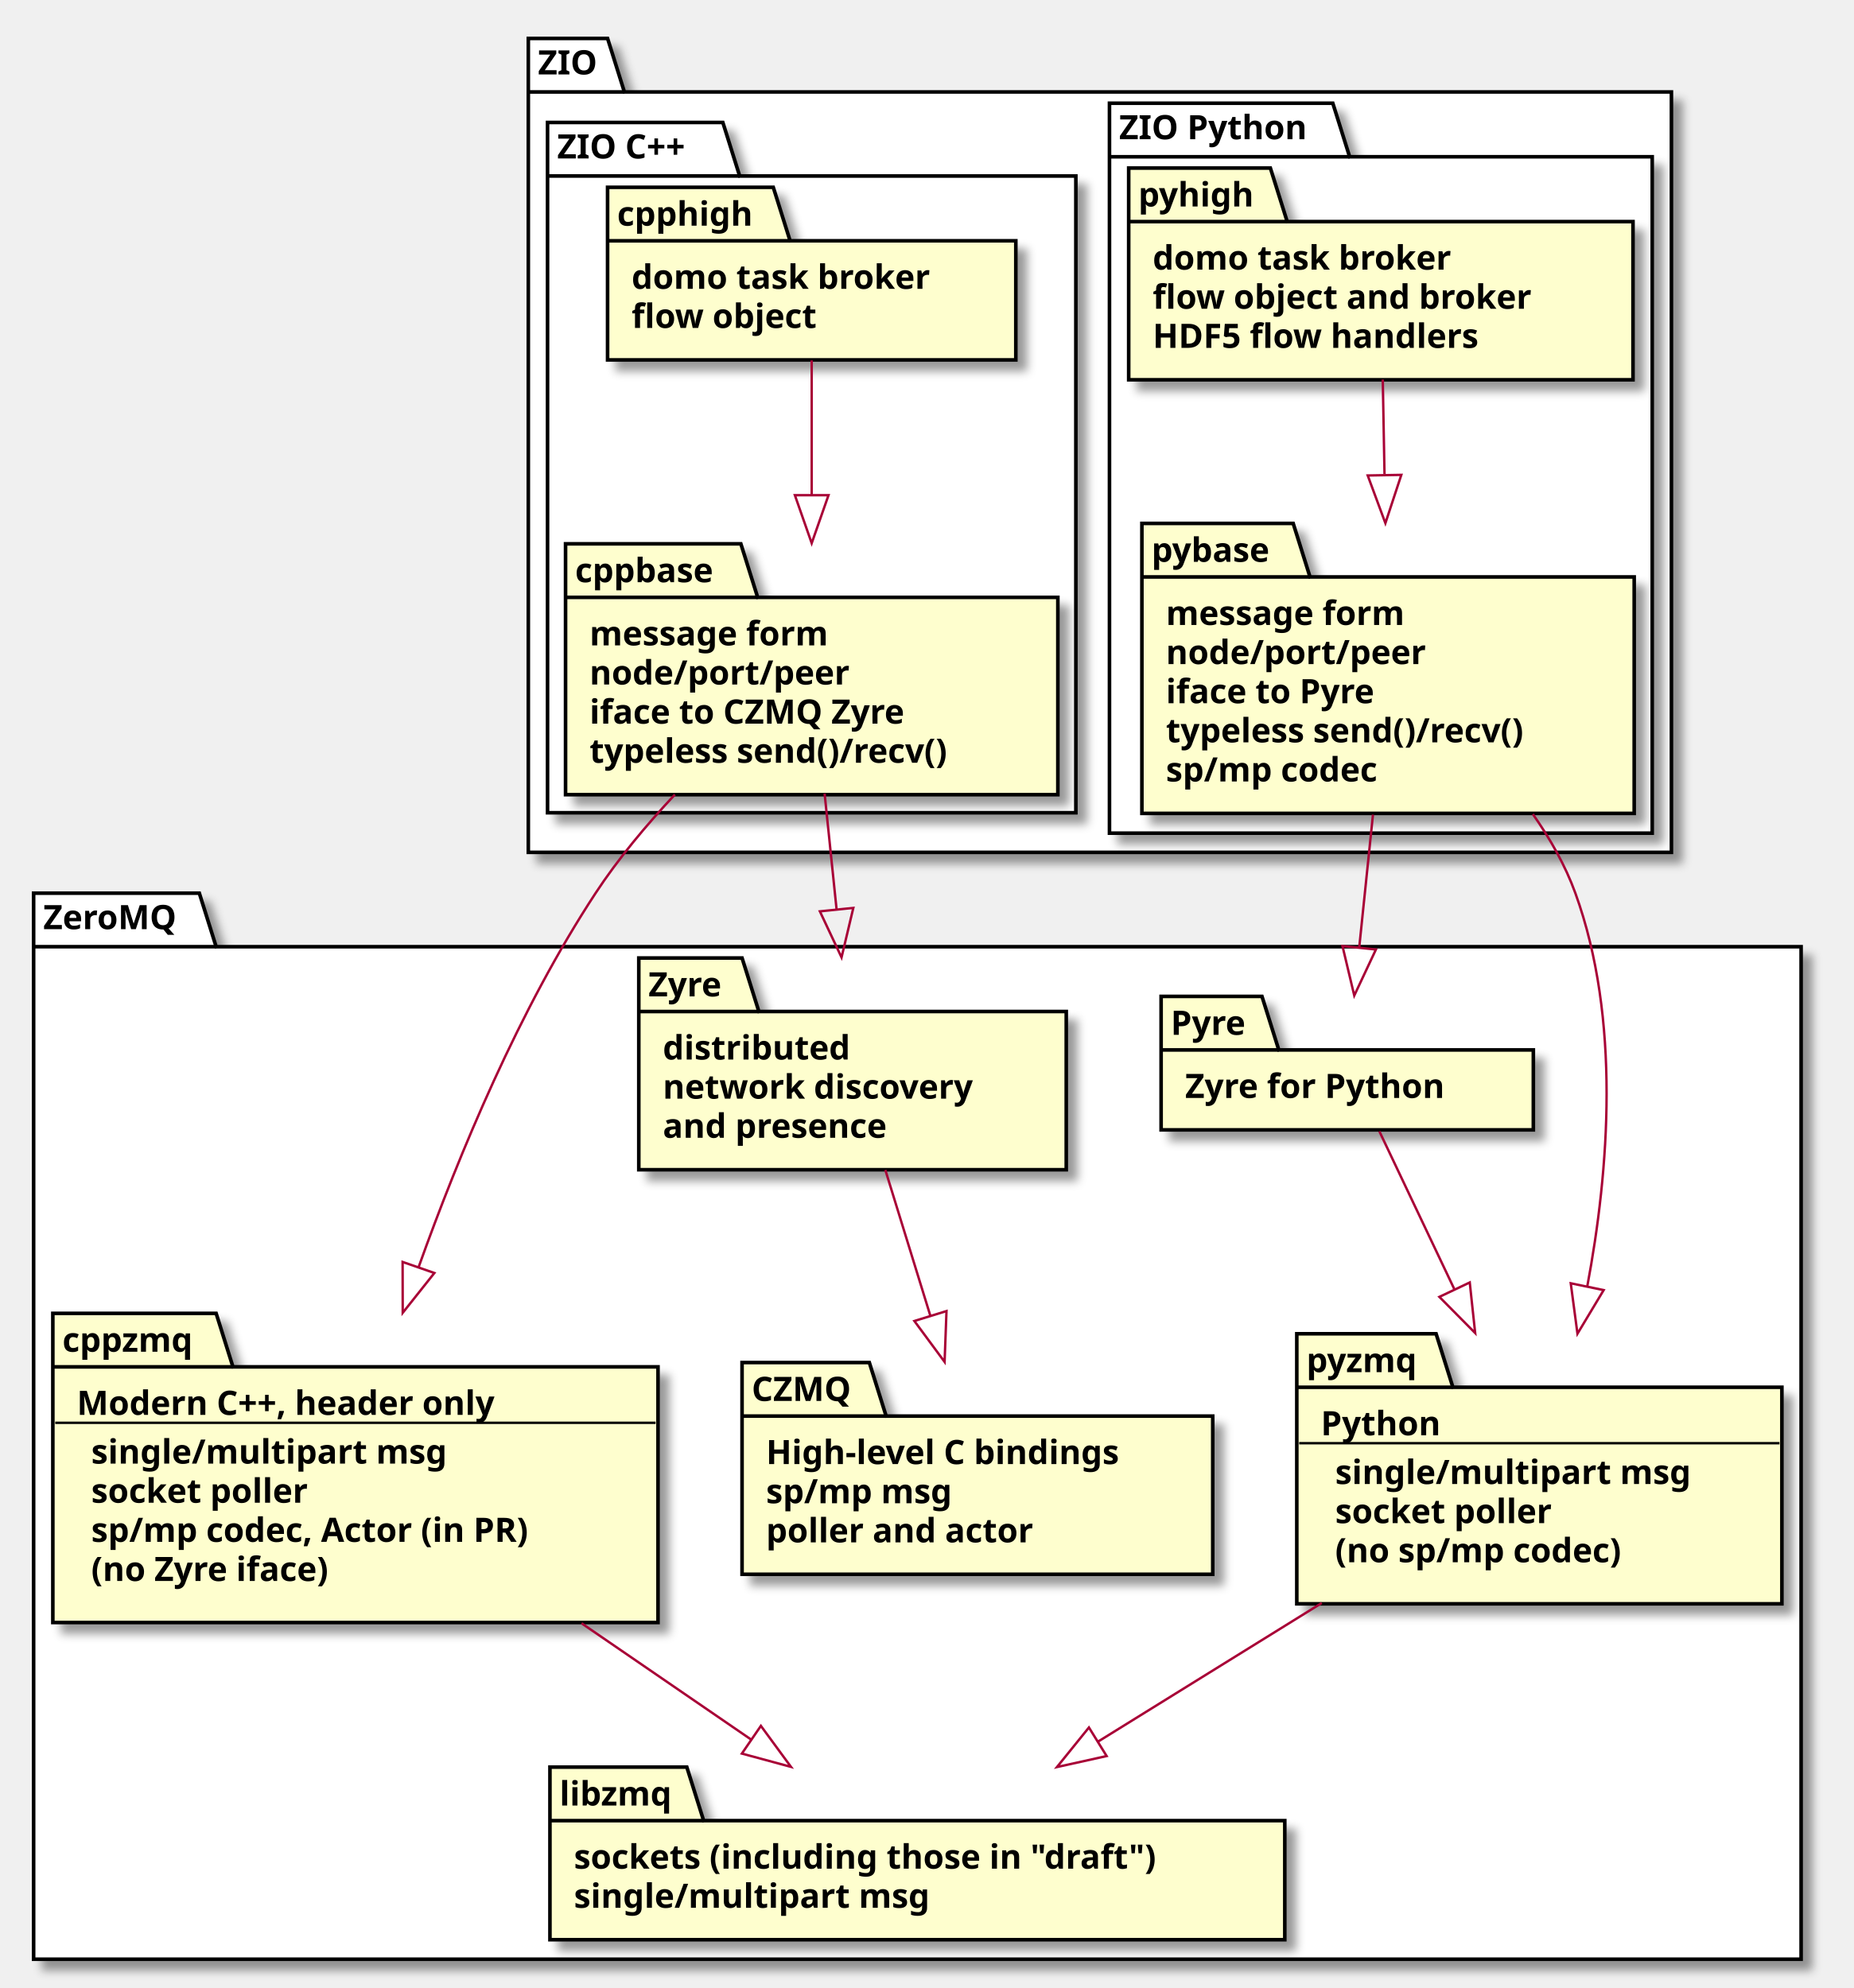
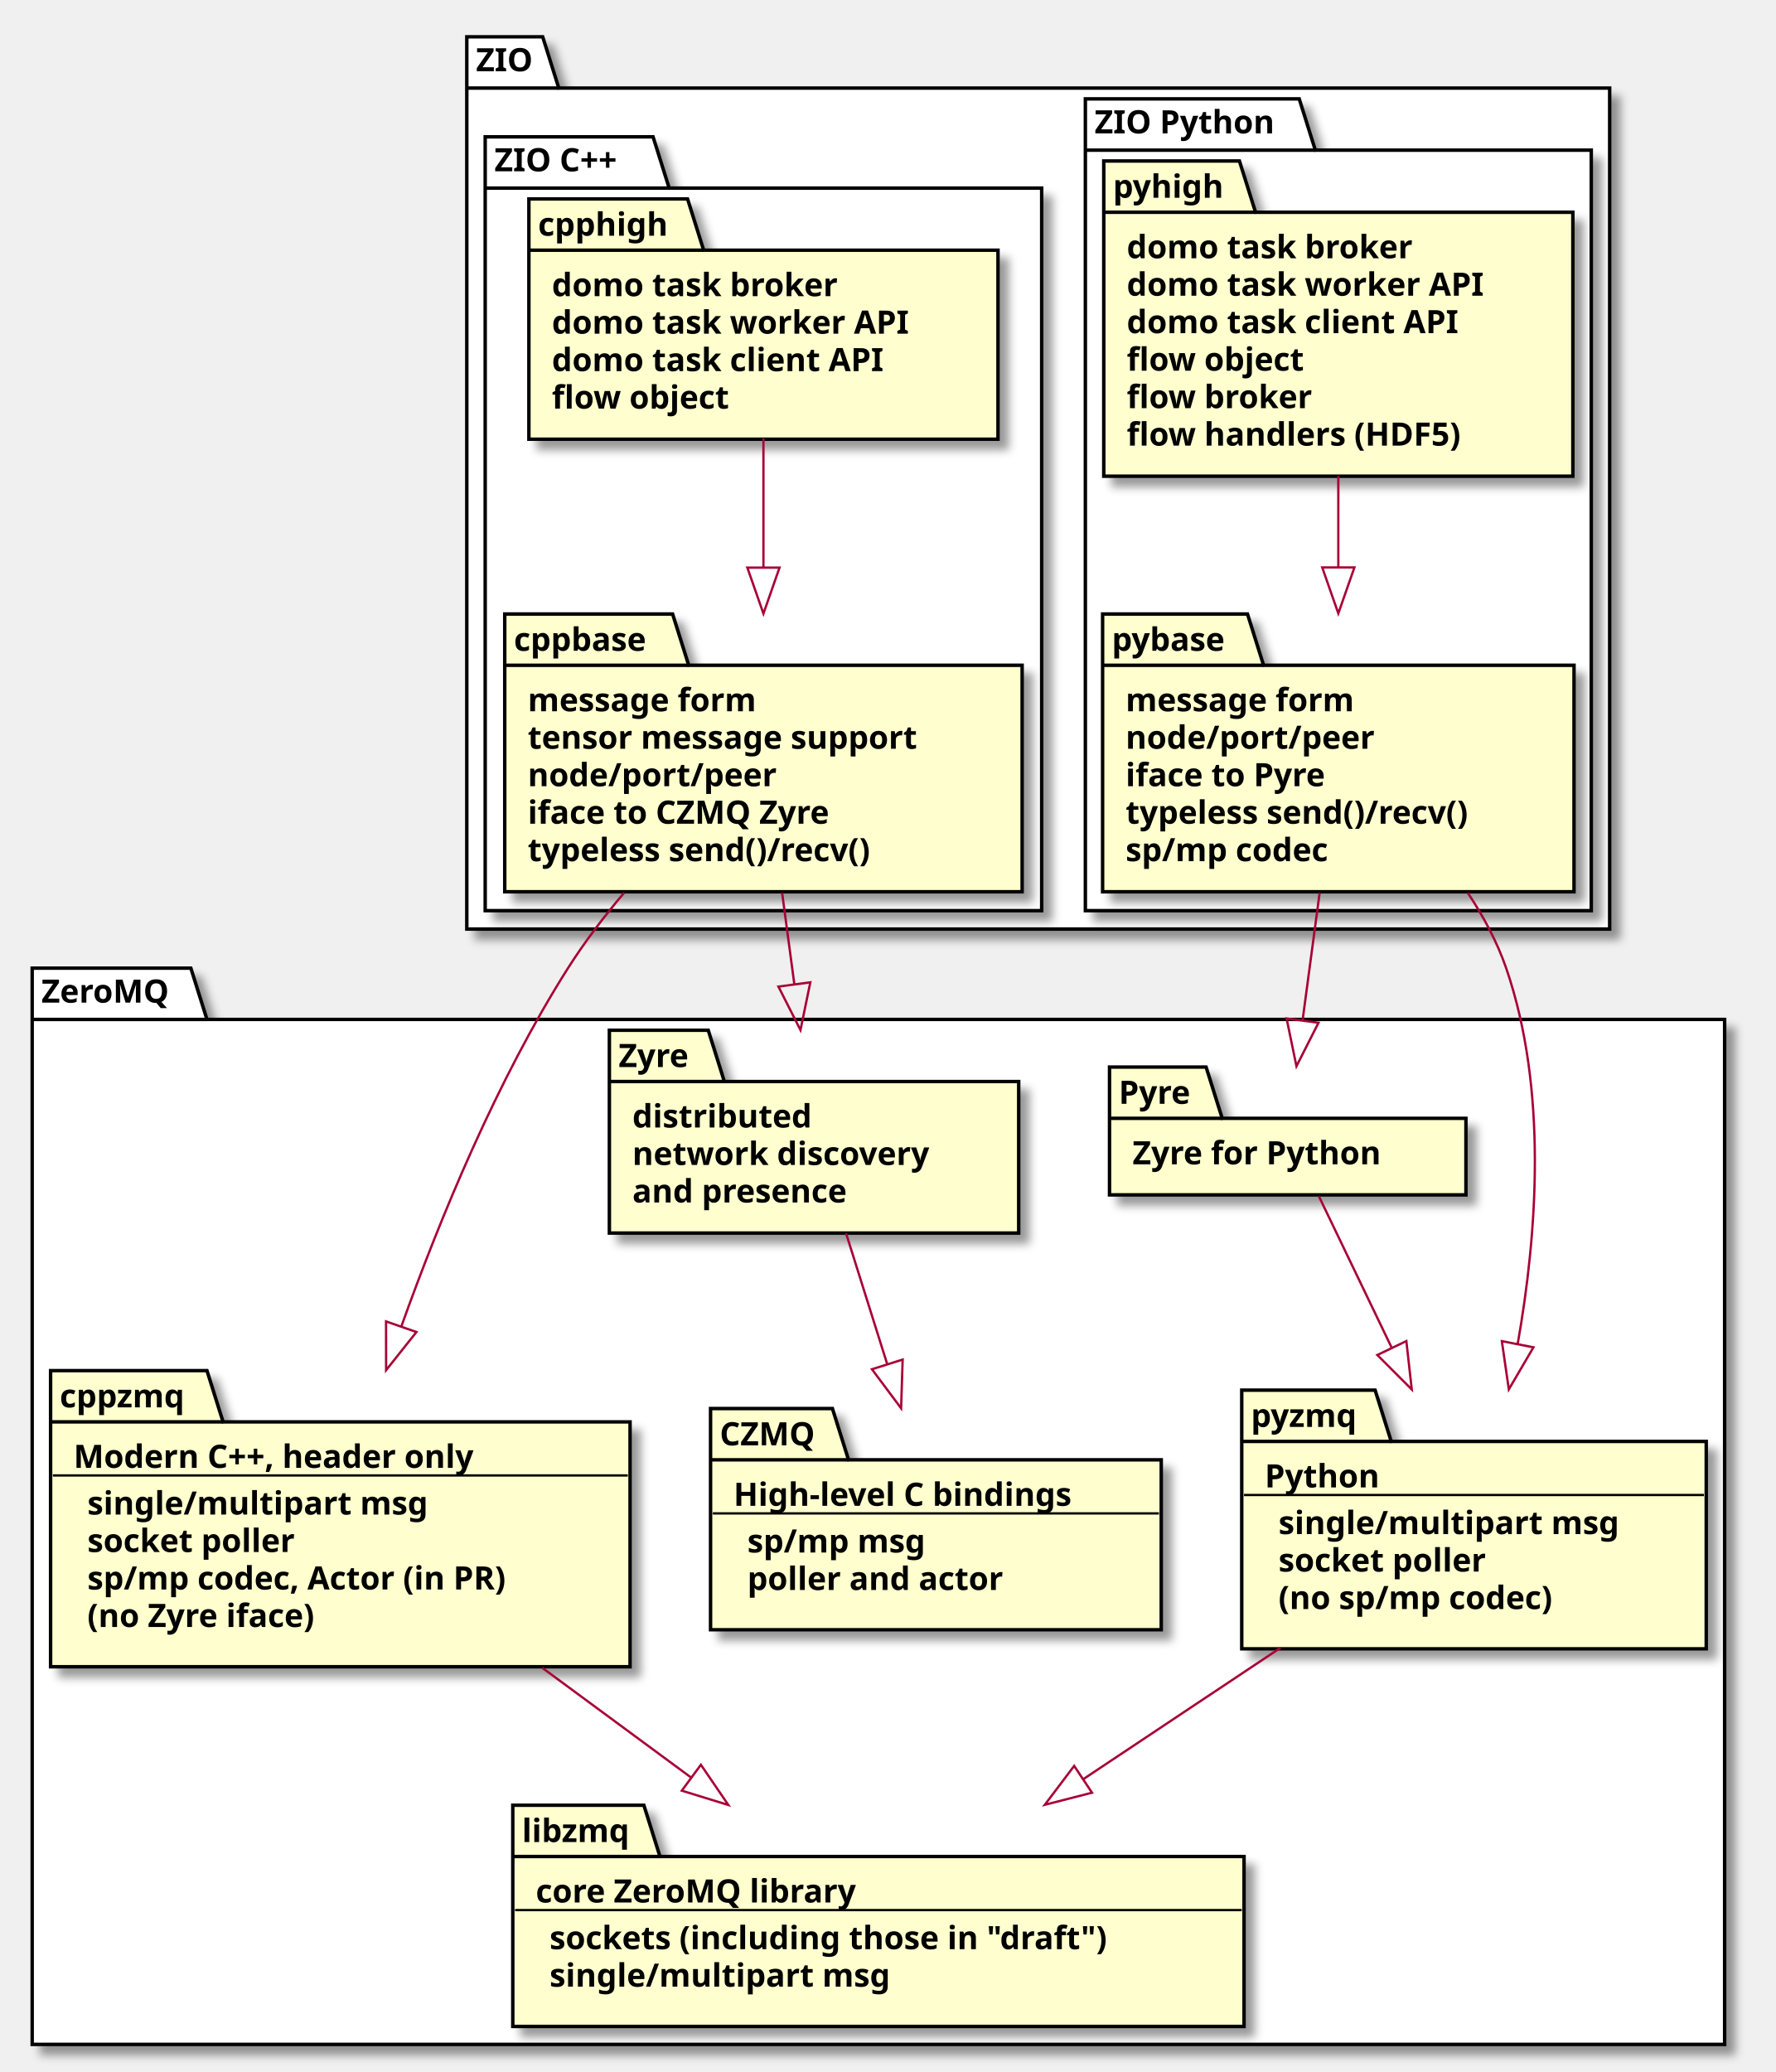
- <svg xmlns="http://www.w3.org/2000/svg" contentScriptType="application/ecmascript" contentStyleType="text/css" height="828px" preserveAspectRatio="none" style="width:772px;height:828px;" version="1.1" viewBox="0 0 772 828" width="772px" zoomAndPan="magnify">
+ <svg xmlns="http://www.w3.org/2000/svg" contentScriptType="application/ecmascript" contentStyleType="text/css" height="901px" preserveAspectRatio="none" style="width:772px;height:901px;" version="1.1" viewBox="0 0 772 901" width="772px" zoomAndPan="magnify">
  <defs>
-     <filter height="300%" id="f5gggfke1hjrf" width="300%" x="-1" y="-1">
+     <filter height="300%" id="f84afk3xcg3cl" width="300%" x="-1" y="-1">
      <feGaussianBlur result="blurOut" stdDeviation="2.0" />
      <feColorMatrix in="blurOut" result="blurOut2" type="matrix" values="0 0 0 0 0 0 0 0 0 0 0 0 0 0 0 0 0 0 .4 0" />
      <feOffset dx="4.0" dy="4.0" in="blurOut2" result="blurOut3" />
      <feBlend in="SourceGraphic" in2="blurOut3" mode="normal" />
    </filter>
  </defs>
  <g>
-     <polygon fill="#FFFFFF" filter="url(#f5gggfke1hjrf)" points="220,16,253,16,260,38.297,696,38.297,696,355,220,355,220,16" style="stroke: #000000; stroke-width: 1.5;" />
-     <line style="stroke: #000000; stroke-width: 1.5;" x1="220" x2="260" y1="38.297" y2="38.297" />
-     <text fill="#000000" font-family="sans-serif" font-size="14" font-weight="bold" lengthAdjust="spacingAndGlyphs" textLength="27" x="224" y="30.995">ZIO</text>
-     <polygon fill="#FFFFFF" filter="url(#f5gggfke1hjrf)" points="228,51,301,51,308,73.297,448,73.297,448,338.5,228,338.5,228,51" style="stroke: #000000; stroke-width: 1.5;" />
-     <line style="stroke: #000000; stroke-width: 1.5;" x1="228" x2="308" y1="73.297" y2="73.297" />
-     <text fill="#000000" font-family="sans-serif" font-size="14" font-weight="bold" lengthAdjust="spacingAndGlyphs" textLength="67" x="232" y="65.995">ZIO C++</text>
-     <polygon fill="#FFFFFF" filter="url(#f5gggfke1hjrf)" points="462,43,555,43,562,65.297,688,65.297,688,347,462,347,462,43" style="stroke: #000000; stroke-width: 1.5;" />
-     <line style="stroke: #000000; stroke-width: 1.5;" x1="462" x2="562" y1="65.297" y2="65.297" />
-     <text fill="#000000" font-family="sans-serif" font-size="14" font-weight="bold" lengthAdjust="spacingAndGlyphs" textLength="87" x="466" y="57.995">ZIO Python</text>
-     <polygon fill="#FFFFFF" filter="url(#f5gggfke1hjrf)" points="14,372,83,372,90,394.297,750,394.297,750,816,14,816,14,372" style="stroke: #000000; stroke-width: 1.5;" />
-     <line style="stroke: #000000; stroke-width: 1.5;" x1="14" x2="90" y1="394.297" y2="394.297" />
-     <text fill="#000000" font-family="sans-serif" font-size="14" font-weight="bold" lengthAdjust="spacingAndGlyphs" textLength="63" x="18" y="386.995">ZeroMQ</text>
-     <polygon fill="#FEFECE" filter="url(#f5gggfke1hjrf)" points="253,78,322,78,329,100.297,423,100.297,423,149.891,253,149.891,253,78" style="stroke: #000000; stroke-width: 1.5;" />
-     <line style="stroke: #000000; stroke-width: 1.5;" x1="253" x2="329" y1="100.297" y2="100.297" />
-     <text fill="#000000" font-family="sans-serif" font-size="14" font-weight="bold" lengthAdjust="spacingAndGlyphs" textLength="63" x="257" y="93.995">cpphigh</text>
-     <text fill="#000000" font-family="sans-serif" font-size="14" font-weight="bold" lengthAdjust="spacingAndGlyphs" textLength="140" x="263" y="120.292">domo task broker</text>
-     <text fill="#000000" font-family="sans-serif" font-size="14" font-weight="bold" lengthAdjust="spacingAndGlyphs" textLength="88" x="263" y="136.589">flow object</text>
-     <polygon fill="#FEFECE" filter="url(#f5gggfke1hjrf)" points="235.5,226.5,308.5,226.5,315.5,248.797,440.5,248.797,440.5,330.984,235.5,330.984,235.5,226.5" style="stroke: #000000; stroke-width: 1.5;" />
-     <line style="stroke: #000000; stroke-width: 1.5;" x1="235.5" x2="315.5" y1="248.797" y2="248.797" />
-     <text fill="#000000" font-family="sans-serif" font-size="14" font-weight="bold" lengthAdjust="spacingAndGlyphs" textLength="67" x="239.5" y="242.495">cppbase</text>
-     <text fill="#000000" font-family="sans-serif" font-size="14" font-weight="bold" lengthAdjust="spacingAndGlyphs" textLength="113" x="245.5" y="268.792">message form</text>
-     <text fill="#000000" font-family="sans-serif" font-size="14" font-weight="bold" lengthAdjust="spacingAndGlyphs" textLength="120" x="245.5" y="285.089">node/port/peer</text>
-     <text fill="#000000" font-family="sans-serif" font-size="14" font-weight="bold" lengthAdjust="spacingAndGlyphs" textLength="153" x="245.5" y="301.386">iface to CZMQ Zyre</text>
-     <text fill="#000000" font-family="sans-serif" font-size="14" font-weight="bold" lengthAdjust="spacingAndGlyphs" textLength="175" x="245.5" y="317.683">typeless send()/recv()</text>
-     <polygon fill="#FEFECE" filter="url(#f5gggfke1hjrf)" points="470,70,529,70,536,92.297,680,92.297,680,158.188,470,158.188,470,70" style="stroke: #000000; stroke-width: 1.5;" />
-     <line style="stroke: #000000; stroke-width: 1.5;" x1="470" x2="536" y1="92.297" y2="92.297" />
-     <text fill="#000000" font-family="sans-serif" font-size="14" font-weight="bold" lengthAdjust="spacingAndGlyphs" textLength="53" x="474" y="85.995">pyhigh</text>
-     <text fill="#000000" font-family="sans-serif" font-size="14" font-weight="bold" lengthAdjust="spacingAndGlyphs" textLength="140" x="480" y="112.292">domo task broker</text>
-     <text fill="#000000" font-family="sans-serif" font-size="14" font-weight="bold" lengthAdjust="spacingAndGlyphs" textLength="180" x="480" y="128.589">flow object and broker</text>
-     <text fill="#000000" font-family="sans-serif" font-size="14" font-weight="bold" lengthAdjust="spacingAndGlyphs" textLength="154" x="480" y="144.886">HDF5 flow handlers</text>
-     <polygon fill="#FEFECE" filter="url(#f5gggfke1hjrf)" points="475.5,218,538.5,218,545.5,240.297,680.5,240.297,680.5,338.781,475.5,338.781,475.5,218" style="stroke: #000000; stroke-width: 1.5;" />
-     <line style="stroke: #000000; stroke-width: 1.5;" x1="475.5" x2="545.5" y1="240.297" y2="240.297" />
-     <text fill="#000000" font-family="sans-serif" font-size="14" font-weight="bold" lengthAdjust="spacingAndGlyphs" textLength="57" x="479.5" y="233.995">pybase</text>
-     <text fill="#000000" font-family="sans-serif" font-size="14" font-weight="bold" lengthAdjust="spacingAndGlyphs" textLength="113" x="485.5" y="260.292">message form</text>
-     <text fill="#000000" font-family="sans-serif" font-size="14" font-weight="bold" lengthAdjust="spacingAndGlyphs" textLength="120" x="485.5" y="276.589">node/port/peer</text>
-     <text fill="#000000" font-family="sans-serif" font-size="14" font-weight="bold" lengthAdjust="spacingAndGlyphs" textLength="100" x="485.5" y="292.886">iface to Pyre</text>
-     <text fill="#000000" font-family="sans-serif" font-size="14" font-weight="bold" lengthAdjust="spacingAndGlyphs" textLength="175" x="485.5" y="309.183">typeless send()/recv()</text>
-     <text fill="#000000" font-family="sans-serif" font-size="14" font-weight="bold" lengthAdjust="spacingAndGlyphs" textLength="101" x="485.5" y="325.479">sp/mp codec</text>
-     <polygon fill="#FEFECE" filter="url(#f5gggfke1hjrf)" points="22,547,90,547,97,569.297,274,569.297,274,675.781,22,675.781,22,547" style="stroke: #000000; stroke-width: 1.5;" />
-     <line style="stroke: #000000; stroke-width: 1.5;" x1="22" x2="97" y1="569.297" y2="569.297" />
-     <text fill="#000000" font-family="sans-serif" font-size="14" font-weight="bold" lengthAdjust="spacingAndGlyphs" textLength="62" x="26" y="562.995">cppzmq</text>
-     <text fill="#000000" font-family="sans-serif" font-size="14" font-weight="bold" lengthAdjust="spacingAndGlyphs" textLength="204" x="32" y="589.292">Modern C++, header only</text>
-     <line style="stroke: #000000; stroke-width: 1.0;" x1="23" x2="273" y1="592.594" y2="592.594" />
-     <text fill="#000000" font-family="sans-serif" font-size="14" font-weight="bold" lengthAdjust="spacingAndGlyphs" textLength="160" x="38" y="609.589">single/multipart msg</text>
-     <text fill="#000000" font-family="sans-serif" font-size="14" font-weight="bold" lengthAdjust="spacingAndGlyphs" textLength="103" x="38" y="625.886">socket poller</text>
-     <text fill="#000000" font-family="sans-serif" font-size="14" font-weight="bold" lengthAdjust="spacingAndGlyphs" textLength="210" x="38" y="642.183">sp/mp codec, Actor (in PR)</text>
-     <text fill="#000000" font-family="sans-serif" font-size="14" font-weight="bold" lengthAdjust="spacingAndGlyphs" textLength="117" x="38" y="658.48">(no Zyre iface)</text>
-     <polygon fill="#FEFECE" filter="url(#f5gggfke1hjrf)" points="540,555.5,598,555.5,605,577.797,742,577.797,742,667.984,540,667.984,540,555.5" style="stroke: #000000; stroke-width: 1.5;" />
-     <line style="stroke: #000000; stroke-width: 1.5;" x1="540" x2="605" y1="577.797" y2="577.797" />
-     <text fill="#000000" font-family="sans-serif" font-size="14" font-weight="bold" lengthAdjust="spacingAndGlyphs" textLength="52" x="544" y="571.495">pyzmq</text>
-     <text fill="#000000" font-family="sans-serif" font-size="14" font-weight="bold" lengthAdjust="spacingAndGlyphs" textLength="55" x="550" y="597.792">Python</text>
-     <line style="stroke: #000000; stroke-width: 1.0;" x1="541" x2="741" y1="601.094" y2="601.094" />
-     <text fill="#000000" font-family="sans-serif" font-size="14" font-weight="bold" lengthAdjust="spacingAndGlyphs" textLength="160" x="556" y="618.089">single/multipart msg</text>
-     <text fill="#000000" font-family="sans-serif" font-size="14" font-weight="bold" lengthAdjust="spacingAndGlyphs" textLength="103" x="556" y="634.386">socket poller</text>
-     <text fill="#000000" font-family="sans-serif" font-size="14" font-weight="bold" lengthAdjust="spacingAndGlyphs" textLength="138" x="556" y="650.683">(no sp/mp codec)</text>
-     <polygon fill="#FEFECE" filter="url(#f5gggfke1hjrf)" points="483.5,415,525.5,415,532.5,437.297,638.5,437.297,638.5,470.594,483.5,470.594,483.5,415" style="stroke: #000000; stroke-width: 1.5;" />
-     <line style="stroke: #000000; stroke-width: 1.5;" x1="483.5" x2="532.5" y1="437.297" y2="437.297" />
-     <text fill="#000000" font-family="sans-serif" font-size="14" font-weight="bold" lengthAdjust="spacingAndGlyphs" textLength="36" x="487.5" y="430.995">Pyre</text>
-     <text fill="#000000" font-family="sans-serif" font-size="14" font-weight="bold" lengthAdjust="spacingAndGlyphs" textLength="125" x="493.5" y="457.292">Zyre for Python</text>
-     <polygon fill="#FEFECE" filter="url(#f5gggfke1hjrf)" points="229,736,286,736,293,758.297,535,758.297,535,807.891,229,807.891,229,736" style="stroke: #000000; stroke-width: 1.5;" />
-     <line style="stroke: #000000; stroke-width: 1.5;" x1="229" x2="293" y1="758.297" y2="758.297" />
-     <text fill="#000000" font-family="sans-serif" font-size="14" font-weight="bold" lengthAdjust="spacingAndGlyphs" textLength="51" x="233" y="751.995">libzmq</text>
-     <text fill="#000000" font-family="sans-serif" font-size="14" font-weight="bold" lengthAdjust="spacingAndGlyphs" textLength="276" x="239" y="778.292">sockets (including those in "draft")</text>
-     <text fill="#000000" font-family="sans-serif" font-size="14" font-weight="bold" lengthAdjust="spacingAndGlyphs" textLength="160" x="239" y="794.589">single/multipart msg</text>
-     <polygon fill="#FEFECE" filter="url(#f5gggfke1hjrf)" points="309,567.5,362,567.5,369,589.797,505,589.797,505,655.688,309,655.688,309,567.5" style="stroke: #000000; stroke-width: 1.5;" />
-     <line style="stroke: #000000; stroke-width: 1.5;" x1="309" x2="369" y1="589.797" y2="589.797" />
-     <text fill="#000000" font-family="sans-serif" font-size="14" font-weight="bold" lengthAdjust="spacingAndGlyphs" textLength="47" x="313" y="583.495">CZMQ</text>
-     <text fill="#000000" font-family="sans-serif" font-size="14" font-weight="bold" lengthAdjust="spacingAndGlyphs" textLength="166" x="319" y="609.792">High-level C bindings</text>
-     <text fill="#000000" font-family="sans-serif" font-size="14" font-weight="bold" lengthAdjust="spacingAndGlyphs" textLength="86" x="319" y="626.089">sp/mp msg</text>
-     <text fill="#000000" font-family="sans-serif" font-size="14" font-weight="bold" lengthAdjust="spacingAndGlyphs" textLength="125" x="319" y="642.386">poller and actor</text>
-     <polygon fill="#FEFECE" filter="url(#f5gggfke1hjrf)" points="266,399,309,399,316,421.297,444,421.297,444,487.188,266,487.188,266,399" style="stroke: #000000; stroke-width: 1.5;" />
-     <line style="stroke: #000000; stroke-width: 1.5;" x1="266" x2="316" y1="421.297" y2="421.297" />
-     <text fill="#000000" font-family="sans-serif" font-size="14" font-weight="bold" lengthAdjust="spacingAndGlyphs" textLength="37" x="270" y="414.995">Zyre</text>
-     <text fill="#000000" font-family="sans-serif" font-size="14" font-weight="bold" lengthAdjust="spacingAndGlyphs" textLength="86" x="276" y="441.292">distributed</text>
-     <text fill="#000000" font-family="sans-serif" font-size="14" font-weight="bold" lengthAdjust="spacingAndGlyphs" textLength="148" x="276" y="457.589">network discovery</text>
-     <text fill="#000000" font-family="sans-serif" font-size="14" font-weight="bold" lengthAdjust="spacingAndGlyphs" textLength="109" x="276" y="473.886">and presence</text>
-     <path d="M338,150.1 C338,166.579 338,186.711 338,206.103 " fill="none" id="cpphigh-&gt;cppbase" style="stroke: #A80036; stroke-width: 1.0;" />
-     <polygon fill="none" points="345,206.25,338,226.25,331,206.25,345,206.25" style="stroke: #A80036; stroke-width: 1.0;" />
-     <path d="M575.804,158.083 C576.026,170.28 576.275,183.917 576.523,197.507 " fill="none" id="pyhigh-&gt;pybase" style="stroke: #A80036; stroke-width: 1.0;" />
-     <polygon fill="none" points="583.529,197.781,576.895,217.905,569.531,198.036,583.529,197.781" style="stroke: #A80036; stroke-width: 1.0;" />
-     <path d="M368.662,487.271 C374.402,505.87 381.186,527.852 387.439,548.115 " fill="none" id="Zyre-&gt;CZMQ" style="stroke: #A80036; stroke-width: 1.0;" />
-     <polygon fill="none" points="394.13,546.057,393.339,567.232,380.752,550.186,394.13,546.057" style="stroke: #A80036; stroke-width: 1.0;" />
-     <path d="M343.379,330.549 C344.964,345.884 346.717,362.846 348.37,378.846 " fill="none" id="cppbase-&gt;Zyre" style="stroke: #A80036; stroke-width: 1.0;" />
-     <polygon fill="none" points="355.334,378.141,350.428,398.755,341.409,379.58,355.334,378.141" style="stroke: #A80036; stroke-width: 1.0;" />
-     <path d="M281.024,330.941 C269.147,343.63 257.397,357.686 248,372 C216.377,420.169 191.394,479.977 174.309,527.777 " fill="none" id="cppbase-&gt;cppzmq" style="stroke: #A80036; stroke-width: 1.0;" />
-     <polygon fill="none" points="180.879,530.196,167.7,546.788,167.655,525.598,180.879,530.196" style="stroke: #A80036; stroke-width: 1.0;" />
-     <path d="M638.307,339.089 C645.535,349.369 651.823,360.473 656,372 C675.001,424.438 670.027,487.529 660.956,535.79 " fill="none" id="pybase-&gt;pyzmq" style="stroke: #A80036; stroke-width: 1.0;" />
-     <polygon fill="none" points="667.787,537.326,656.876,555.491,654.078,534.487,667.787,537.326" style="stroke: #A80036; stroke-width: 1.0;" />
-     <path d="M571.718,339.286 C569.832,357.534 567.79,377.298 565.999,394.63 " fill="none" id="pybase-&gt;Pyre" style="stroke: #A80036; stroke-width: 1.0;" />
-     <polygon fill="none" points="572.95,395.466,563.931,414.641,559.024,394.027,572.95,395.466" style="stroke: #A80036; stroke-width: 1.0;" />
-     <path d="M242.165,676.088 C265.73,692.251 290.581,709.296 312.69,724.461 " fill="none" id="cppzmq-&gt;libzmq" style="stroke: #A80036; stroke-width: 1.0;" />
-     <polygon fill="none" points="316.842,718.82,329.375,735.905,308.923,730.365,316.842,718.82" style="stroke: #A80036; stroke-width: 1.0;" />
-     <path d="M574.39,471.203 C582.954,489.241 594.496,513.551 605.566,536.867 " fill="none" id="Pyre-&gt;pyzmq" style="stroke: #A80036; stroke-width: 1.0;" />
-     <polygon fill="none" points="612.022,534.143,614.276,555.213,599.375,540.148,612.022,534.143" style="stroke: #A80036; stroke-width: 1.0;" />
-     <path d="M550.414,667.635 C519.95,686.514 486.318,707.355 457.171,725.417 " fill="none" id="pyzmq-&gt;libzmq" style="stroke: #A80036; stroke-width: 1.0;" />
-     <polygon fill="none" points="460.817,731.393,440.13,735.977,453.443,719.492,460.817,731.393" style="stroke: #A80036; stroke-width: 1.0;" />
+     <polygon fill="#FFFFFF" filter="url(#f84afk3xcg3cl)" points="203,16,236,16,243,38.297,700,38.297,700,404,203,404,203,16" style="stroke: #000000; stroke-width: 1.5;" />
+     <line style="stroke: #000000; stroke-width: 1.5;" x1="203" x2="243" y1="38.297" y2="38.297" />
+     <text fill="#000000" font-family="sans-serif" font-size="14" font-weight="bold" lengthAdjust="spacingAndGlyphs" textLength="27" x="207" y="30.995">ZIO</text>
+     <polygon fill="#FFFFFF" filter="url(#f84afk3xcg3cl)" points="211,59.5,284,59.5,291,81.797,453,81.797,453,396,211,396,211,59.5" style="stroke: #000000; stroke-width: 1.5;" />
+     <line style="stroke: #000000; stroke-width: 1.5;" x1="211" x2="291" y1="81.797" y2="81.797" />
+     <text fill="#000000" font-family="sans-serif" font-size="14" font-weight="bold" lengthAdjust="spacingAndGlyphs" textLength="67" x="215" y="74.495">ZIO C++</text>
+     <polygon fill="#FFFFFF" filter="url(#f84afk3xcg3cl)" points="472,43,565,43,572,65.297,692,65.297,692,396,472,396,472,43" style="stroke: #000000; stroke-width: 1.5;" />
+     <line style="stroke: #000000; stroke-width: 1.5;" x1="472" x2="572" y1="65.297" y2="65.297" />
+     <text fill="#000000" font-family="sans-serif" font-size="14" font-weight="bold" lengthAdjust="spacingAndGlyphs" textLength="87" x="476" y="57.995">ZIO Python</text>
+     <polygon fill="#FFFFFF" filter="url(#f84afk3xcg3cl)" points="14,421,83,421,90,443.297,750,443.297,750,889,14,889,14,421" style="stroke: #000000; stroke-width: 1.5;" />
+     <line style="stroke: #000000; stroke-width: 1.5;" x1="14" x2="90" y1="443.297" y2="443.297" />
+     <text fill="#000000" font-family="sans-serif" font-size="14" font-weight="bold" lengthAdjust="spacingAndGlyphs" textLength="63" x="18" y="435.995">ZeroMQ</text>
+     <polygon fill="#FEFECE" filter="url(#f84afk3xcg3cl)" points="230,86.5,299,86.5,306,108.797,434,108.797,434,190.984,230,190.984,230,86.5" style="stroke: #000000; stroke-width: 1.5;" />
+     <line style="stroke: #000000; stroke-width: 1.5;" x1="230" x2="306" y1="108.797" y2="108.797" />
+     <text fill="#000000" font-family="sans-serif" font-size="14" font-weight="bold" lengthAdjust="spacingAndGlyphs" textLength="63" x="234" y="102.495">cpphigh</text>
+     <text fill="#000000" font-family="sans-serif" font-size="14" font-weight="bold" lengthAdjust="spacingAndGlyphs" textLength="140" x="240" y="128.792">domo task broker</text>
+     <text fill="#000000" font-family="sans-serif" font-size="14" font-weight="bold" lengthAdjust="spacingAndGlyphs" textLength="174" x="240" y="145.089">domo task worker API</text>
+     <text fill="#000000" font-family="sans-serif" font-size="14" font-weight="bold" lengthAdjust="spacingAndGlyphs" textLength="160" x="240" y="161.386">domo task client API</text>
+     <text fill="#000000" font-family="sans-serif" font-size="14" font-weight="bold" lengthAdjust="spacingAndGlyphs" textLength="88" x="240" y="177.683">flow object</text>
+     <polygon fill="#FEFECE" filter="url(#f84afk3xcg3cl)" points="219.5,267,292.5,267,299.5,289.297,444.5,289.297,444.5,387.781,219.5,387.781,219.5,267" style="stroke: #000000; stroke-width: 1.5;" />
+     <line style="stroke: #000000; stroke-width: 1.5;" x1="219.5" x2="299.5" y1="289.297" y2="289.297" />
+     <text fill="#000000" font-family="sans-serif" font-size="14" font-weight="bold" lengthAdjust="spacingAndGlyphs" textLength="67" x="223.5" y="282.995">cppbase</text>
+     <text fill="#000000" font-family="sans-serif" font-size="14" font-weight="bold" lengthAdjust="spacingAndGlyphs" textLength="113" x="229.5" y="309.292">message form</text>
+     <text fill="#000000" font-family="sans-serif" font-size="14" font-weight="bold" lengthAdjust="spacingAndGlyphs" textLength="195" x="229.5" y="325.589">tensor message support</text>
+     <text fill="#000000" font-family="sans-serif" font-size="14" font-weight="bold" lengthAdjust="spacingAndGlyphs" textLength="120" x="229.5" y="341.886">node/port/peer</text>
+     <text fill="#000000" font-family="sans-serif" font-size="14" font-weight="bold" lengthAdjust="spacingAndGlyphs" textLength="153" x="229.5" y="358.183">iface to CZMQ Zyre</text>
+     <text fill="#000000" font-family="sans-serif" font-size="14" font-weight="bold" lengthAdjust="spacingAndGlyphs" textLength="175" x="229.5" y="374.479">typeless send()/recv()</text>
+     <polygon fill="#FEFECE" filter="url(#f84afk3xcg3cl)" points="480,70,539,70,546,92.297,684,92.297,684,207.078,480,207.078,480,70" style="stroke: #000000; stroke-width: 1.5;" />
+     <line style="stroke: #000000; stroke-width: 1.5;" x1="480" x2="546" y1="92.297" y2="92.297" />
+     <text fill="#000000" font-family="sans-serif" font-size="14" font-weight="bold" lengthAdjust="spacingAndGlyphs" textLength="53" x="484" y="85.995">pyhigh</text>
+     <text fill="#000000" font-family="sans-serif" font-size="14" font-weight="bold" lengthAdjust="spacingAndGlyphs" textLength="140" x="490" y="112.292">domo task broker</text>
+     <text fill="#000000" font-family="sans-serif" font-size="14" font-weight="bold" lengthAdjust="spacingAndGlyphs" textLength="174" x="490" y="128.589">domo task worker API</text>
+     <text fill="#000000" font-family="sans-serif" font-size="14" font-weight="bold" lengthAdjust="spacingAndGlyphs" textLength="160" x="490" y="144.886">domo task client API</text>
+     <text fill="#000000" font-family="sans-serif" font-size="14" font-weight="bold" lengthAdjust="spacingAndGlyphs" textLength="88" x="490" y="161.183">flow object</text>
+     <text fill="#000000" font-family="sans-serif" font-size="14" font-weight="bold" lengthAdjust="spacingAndGlyphs" textLength="92" x="490" y="177.48">flow broker</text>
+     <text fill="#000000" font-family="sans-serif" font-size="14" font-weight="bold" lengthAdjust="spacingAndGlyphs" textLength="166" x="490" y="193.776">flow handlers (HDF5)</text>
+     <polygon fill="#FEFECE" filter="url(#f84afk3xcg3cl)" points="479.5,267,542.5,267,549.5,289.297,684.5,289.297,684.5,387.781,479.5,387.781,479.5,267" style="stroke: #000000; stroke-width: 1.5;" />
+     <line style="stroke: #000000; stroke-width: 1.5;" x1="479.5" x2="549.5" y1="289.297" y2="289.297" />
+     <text fill="#000000" font-family="sans-serif" font-size="14" font-weight="bold" lengthAdjust="spacingAndGlyphs" textLength="57" x="483.5" y="282.995">pybase</text>
+     <text fill="#000000" font-family="sans-serif" font-size="14" font-weight="bold" lengthAdjust="spacingAndGlyphs" textLength="113" x="489.5" y="309.292">message form</text>
+     <text fill="#000000" font-family="sans-serif" font-size="14" font-weight="bold" lengthAdjust="spacingAndGlyphs" textLength="120" x="489.5" y="325.589">node/port/peer</text>
+     <text fill="#000000" font-family="sans-serif" font-size="14" font-weight="bold" lengthAdjust="spacingAndGlyphs" textLength="100" x="489.5" y="341.886">iface to Pyre</text>
+     <text fill="#000000" font-family="sans-serif" font-size="14" font-weight="bold" lengthAdjust="spacingAndGlyphs" textLength="175" x="489.5" y="358.183">typeless send()/recv()</text>
+     <text fill="#000000" font-family="sans-serif" font-size="14" font-weight="bold" lengthAdjust="spacingAndGlyphs" textLength="101" x="489.5" y="374.479">sp/mp codec</text>
+     <polygon fill="#FEFECE" filter="url(#f84afk3xcg3cl)" points="22,596,90,596,97,618.297,274,618.297,274,724.781,22,724.781,22,596" style="stroke: #000000; stroke-width: 1.5;" />
+     <line style="stroke: #000000; stroke-width: 1.5;" x1="22" x2="97" y1="618.297" y2="618.297" />
+     <text fill="#000000" font-family="sans-serif" font-size="14" font-weight="bold" lengthAdjust="spacingAndGlyphs" textLength="62" x="26" y="611.995">cppzmq</text>
+     <text fill="#000000" font-family="sans-serif" font-size="14" font-weight="bold" lengthAdjust="spacingAndGlyphs" textLength="204" x="32" y="638.292">Modern C++, header only</text>
+     <line style="stroke: #000000; stroke-width: 1.0;" x1="23" x2="273" y1="641.594" y2="641.594" />
+     <text fill="#000000" font-family="sans-serif" font-size="14" font-weight="bold" lengthAdjust="spacingAndGlyphs" textLength="160" x="38" y="658.589">single/multipart msg</text>
+     <text fill="#000000" font-family="sans-serif" font-size="14" font-weight="bold" lengthAdjust="spacingAndGlyphs" textLength="103" x="38" y="674.886">socket poller</text>
+     <text fill="#000000" font-family="sans-serif" font-size="14" font-weight="bold" lengthAdjust="spacingAndGlyphs" textLength="210" x="38" y="691.183">sp/mp codec, Actor (in PR)</text>
+     <text fill="#000000" font-family="sans-serif" font-size="14" font-weight="bold" lengthAdjust="spacingAndGlyphs" textLength="117" x="38" y="707.48">(no Zyre iface)</text>
+     <polygon fill="#FEFECE" filter="url(#f84afk3xcg3cl)" points="540,604.5,598,604.5,605,626.797,742,626.797,742,716.984,540,716.984,540,604.5" style="stroke: #000000; stroke-width: 1.5;" />
+     <line style="stroke: #000000; stroke-width: 1.5;" x1="540" x2="605" y1="626.797" y2="626.797" />
+     <text fill="#000000" font-family="sans-serif" font-size="14" font-weight="bold" lengthAdjust="spacingAndGlyphs" textLength="52" x="544" y="620.495">pyzmq</text>
+     <text fill="#000000" font-family="sans-serif" font-size="14" font-weight="bold" lengthAdjust="spacingAndGlyphs" textLength="55" x="550" y="646.792">Python</text>
+     <line style="stroke: #000000; stroke-width: 1.0;" x1="541" x2="741" y1="650.094" y2="650.094" />
+     <text fill="#000000" font-family="sans-serif" font-size="14" font-weight="bold" lengthAdjust="spacingAndGlyphs" textLength="160" x="556" y="667.089">single/multipart msg</text>
+     <text fill="#000000" font-family="sans-serif" font-size="14" font-weight="bold" lengthAdjust="spacingAndGlyphs" textLength="103" x="556" y="683.386">socket poller</text>
+     <text fill="#000000" font-family="sans-serif" font-size="14" font-weight="bold" lengthAdjust="spacingAndGlyphs" textLength="138" x="556" y="699.683">(no sp/mp codec)</text>
+     <polygon fill="#FEFECE" filter="url(#f84afk3xcg3cl)" points="482.5,464,524.5,464,531.5,486.297,637.5,486.297,637.5,519.594,482.5,519.594,482.5,464" style="stroke: #000000; stroke-width: 1.5;" />
+     <line style="stroke: #000000; stroke-width: 1.5;" x1="482.5" x2="531.5" y1="486.297" y2="486.297" />
+     <text fill="#000000" font-family="sans-serif" font-size="14" font-weight="bold" lengthAdjust="spacingAndGlyphs" textLength="36" x="486.5" y="479.995">Pyre</text>
+     <text fill="#000000" font-family="sans-serif" font-size="14" font-weight="bold" lengthAdjust="spacingAndGlyphs" textLength="125" x="492.5" y="506.292">Zyre for Python</text>
+     <polygon fill="#FEFECE" filter="url(#f84afk3xcg3cl)" points="223,785,280,785,287,807.297,541,807.297,541,881.188,223,881.188,223,785" style="stroke: #000000; stroke-width: 1.5;" />
+     <line style="stroke: #000000; stroke-width: 1.5;" x1="223" x2="287" y1="807.297" y2="807.297" />
+     <text fill="#000000" font-family="sans-serif" font-size="14" font-weight="bold" lengthAdjust="spacingAndGlyphs" textLength="51" x="227" y="800.995">libzmq</text>
+     <text fill="#000000" font-family="sans-serif" font-size="14" font-weight="bold" lengthAdjust="spacingAndGlyphs" textLength="159" x="233" y="827.292">core ZeroMQ library</text>
+     <line style="stroke: #000000; stroke-width: 1.0;" x1="224" x2="540" y1="830.594" y2="830.594" />
+     <text fill="#000000" font-family="sans-serif" font-size="14" font-weight="bold" lengthAdjust="spacingAndGlyphs" textLength="276" x="239" y="847.589">sockets (including those in "draft")</text>
+     <text fill="#000000" font-family="sans-serif" font-size="14" font-weight="bold" lengthAdjust="spacingAndGlyphs" textLength="160" x="239" y="863.886">single/multipart msg</text>
+     <polygon fill="#FEFECE" filter="url(#f84afk3xcg3cl)" points="309,612.5,362,612.5,369,634.797,505,634.797,505,708.688,309,708.688,309,612.5" style="stroke: #000000; stroke-width: 1.5;" />
+     <line style="stroke: #000000; stroke-width: 1.5;" x1="309" x2="369" y1="634.797" y2="634.797" />
+     <text fill="#000000" font-family="sans-serif" font-size="14" font-weight="bold" lengthAdjust="spacingAndGlyphs" textLength="47" x="313" y="628.495">CZMQ</text>
+     <text fill="#000000" font-family="sans-serif" font-size="14" font-weight="bold" lengthAdjust="spacingAndGlyphs" textLength="166" x="319" y="654.792">High-level C bindings</text>
+     <line style="stroke: #000000; stroke-width: 1.0;" x1="310" x2="504" y1="658.094" y2="658.094" />
+     <text fill="#000000" font-family="sans-serif" font-size="14" font-weight="bold" lengthAdjust="spacingAndGlyphs" textLength="86" x="325" y="675.089">sp/mp msg</text>
+     <text fill="#000000" font-family="sans-serif" font-size="14" font-weight="bold" lengthAdjust="spacingAndGlyphs" textLength="125" x="325" y="691.386">poller and actor</text>
+     <polygon fill="#FEFECE" filter="url(#f84afk3xcg3cl)" points="265,448,308,448,315,470.297,443,470.297,443,536.188,265,536.188,265,448" style="stroke: #000000; stroke-width: 1.5;" />
+     <line style="stroke: #000000; stroke-width: 1.5;" x1="265" x2="315" y1="470.297" y2="470.297" />
+     <text fill="#000000" font-family="sans-serif" font-size="14" font-weight="bold" lengthAdjust="spacingAndGlyphs" textLength="37" x="269" y="463.995">Zyre</text>
+     <text fill="#000000" font-family="sans-serif" font-size="14" font-weight="bold" lengthAdjust="spacingAndGlyphs" textLength="86" x="275" y="490.292">distributed</text>
+     <text fill="#000000" font-family="sans-serif" font-size="14" font-weight="bold" lengthAdjust="spacingAndGlyphs" textLength="148" x="275" y="506.589">network discovery</text>
+     <text fill="#000000" font-family="sans-serif" font-size="14" font-weight="bold" lengthAdjust="spacingAndGlyphs" textLength="109" x="275" y="522.886">and presence</text>
+     <path d="M332,190.645 C332,207.977 332,227.706 332,246.682 " fill="none" id="cpphigh-&gt;cppbase" style="stroke: #A80036; stroke-width: 1.0;" />
+     <polygon fill="none" points="339,246.83,332,266.83,325,246.83,339,246.83" style="stroke: #A80036; stroke-width: 1.0;" />
+     <path d="M582,207.001 C582,219.826 582,233.345 582,246.506 " fill="none" id="pyhigh-&gt;pybase" style="stroke: #A80036; stroke-width: 1.0;" />
+     <polygon fill="none" points="589,246.744,582,266.744,575,246.744,589,246.744" style="stroke: #A80036; stroke-width: 1.0;" />
+     <path d="M367.925,536.271 C373.388,553.64 379.779,573.959 385.792,593.074 " fill="none" id="Zyre-&gt;CZMQ" style="stroke: #A80036; stroke-width: 1.0;" />
+     <polygon fill="none" points="392.542,591.205,391.865,612.384,379.187,595.406,392.542,591.205" style="stroke: #A80036; stroke-width: 1.0;" />
+     <path d="M340.13,388.286 C341.865,401.26 343.702,414.999 345.452,428.086 " fill="none" id="cppbase-&gt;Zyre" style="stroke: #A80036; stroke-width: 1.0;" />
+     <polygon fill="none" points="352.39,427.159,348.103,447.91,338.514,429.015,352.39,427.159" style="stroke: #A80036; stroke-width: 1.0;" />
+     <path d="M271.429,388.188 C262.599,398.656 254.105,409.79 247,421 C216.252,469.514 191.552,529.201 174.513,576.853 " fill="none" id="cppbase-&gt;cppzmq" style="stroke: #A80036; stroke-width: 1.0;" />
+     <polygon fill="none" points="181.102,579.22,167.912,595.803,167.881,574.614,181.102,579.22" style="stroke: #A80036; stroke-width: 1.0;" />
+     <path d="M638.306,388.243 C645.139,398.54 651.08,409.608 655,421 C673.086,473.553 668.514,536.39 659.99,584.513 " fill="none" id="pybase-&gt;pyzmq" style="stroke: #A80036; stroke-width: 1.0;" />
+     <polygon fill="none" points="666.856,585.877,656.15,604.163,653.116,583.192,666.856,585.877" style="stroke: #A80036; stroke-width: 1.0;" />
+     <path d="M573.87,388.286 C571.43,406.534 568.787,426.298 566.469,443.63 " fill="none" id="pybase-&gt;Pyre" style="stroke: #A80036; stroke-width: 1.0;" />
+     <polygon fill="none" points="573.382,444.745,563.793,463.641,559.506,442.889,573.382,444.745" style="stroke: #A80036; stroke-width: 1.0;" />
+     <path d="M235.799,725.223 C256.981,740.838 279.527,757.459 300.411,772.855 " fill="none" id="cppzmq-&gt;libzmq" style="stroke: #A80036; stroke-width: 1.0;" />
+     <polygon fill="none" points="304.801,767.394,316.746,784.896,296.494,778.663,304.801,767.394" style="stroke: #A80036; stroke-width: 1.0;" />
+     <path d="M573.558,520.203 C582.229,538.241 593.915,562.551 605.123,585.867 " fill="none" id="Pyre-&gt;pyzmq" style="stroke: #A80036; stroke-width: 1.0;" />
+     <polygon fill="none" points="611.586,583.154,613.942,604.213,598.968,589.22,611.586,583.154" style="stroke: #A80036; stroke-width: 1.0;" />
+     <path d="M556.91,716.506 C529.51,734.755 499.005,755.072 471.241,773.563 " fill="none" id="pyzmq-&gt;libzmq" style="stroke: #A80036; stroke-width: 1.0;" />
+     <polygon fill="none" points="474.887,779.545,454.361,784.806,467.127,767.893,474.887,779.545" style="stroke: #A80036; stroke-width: 1.0;" />
  </g>
</svg>
